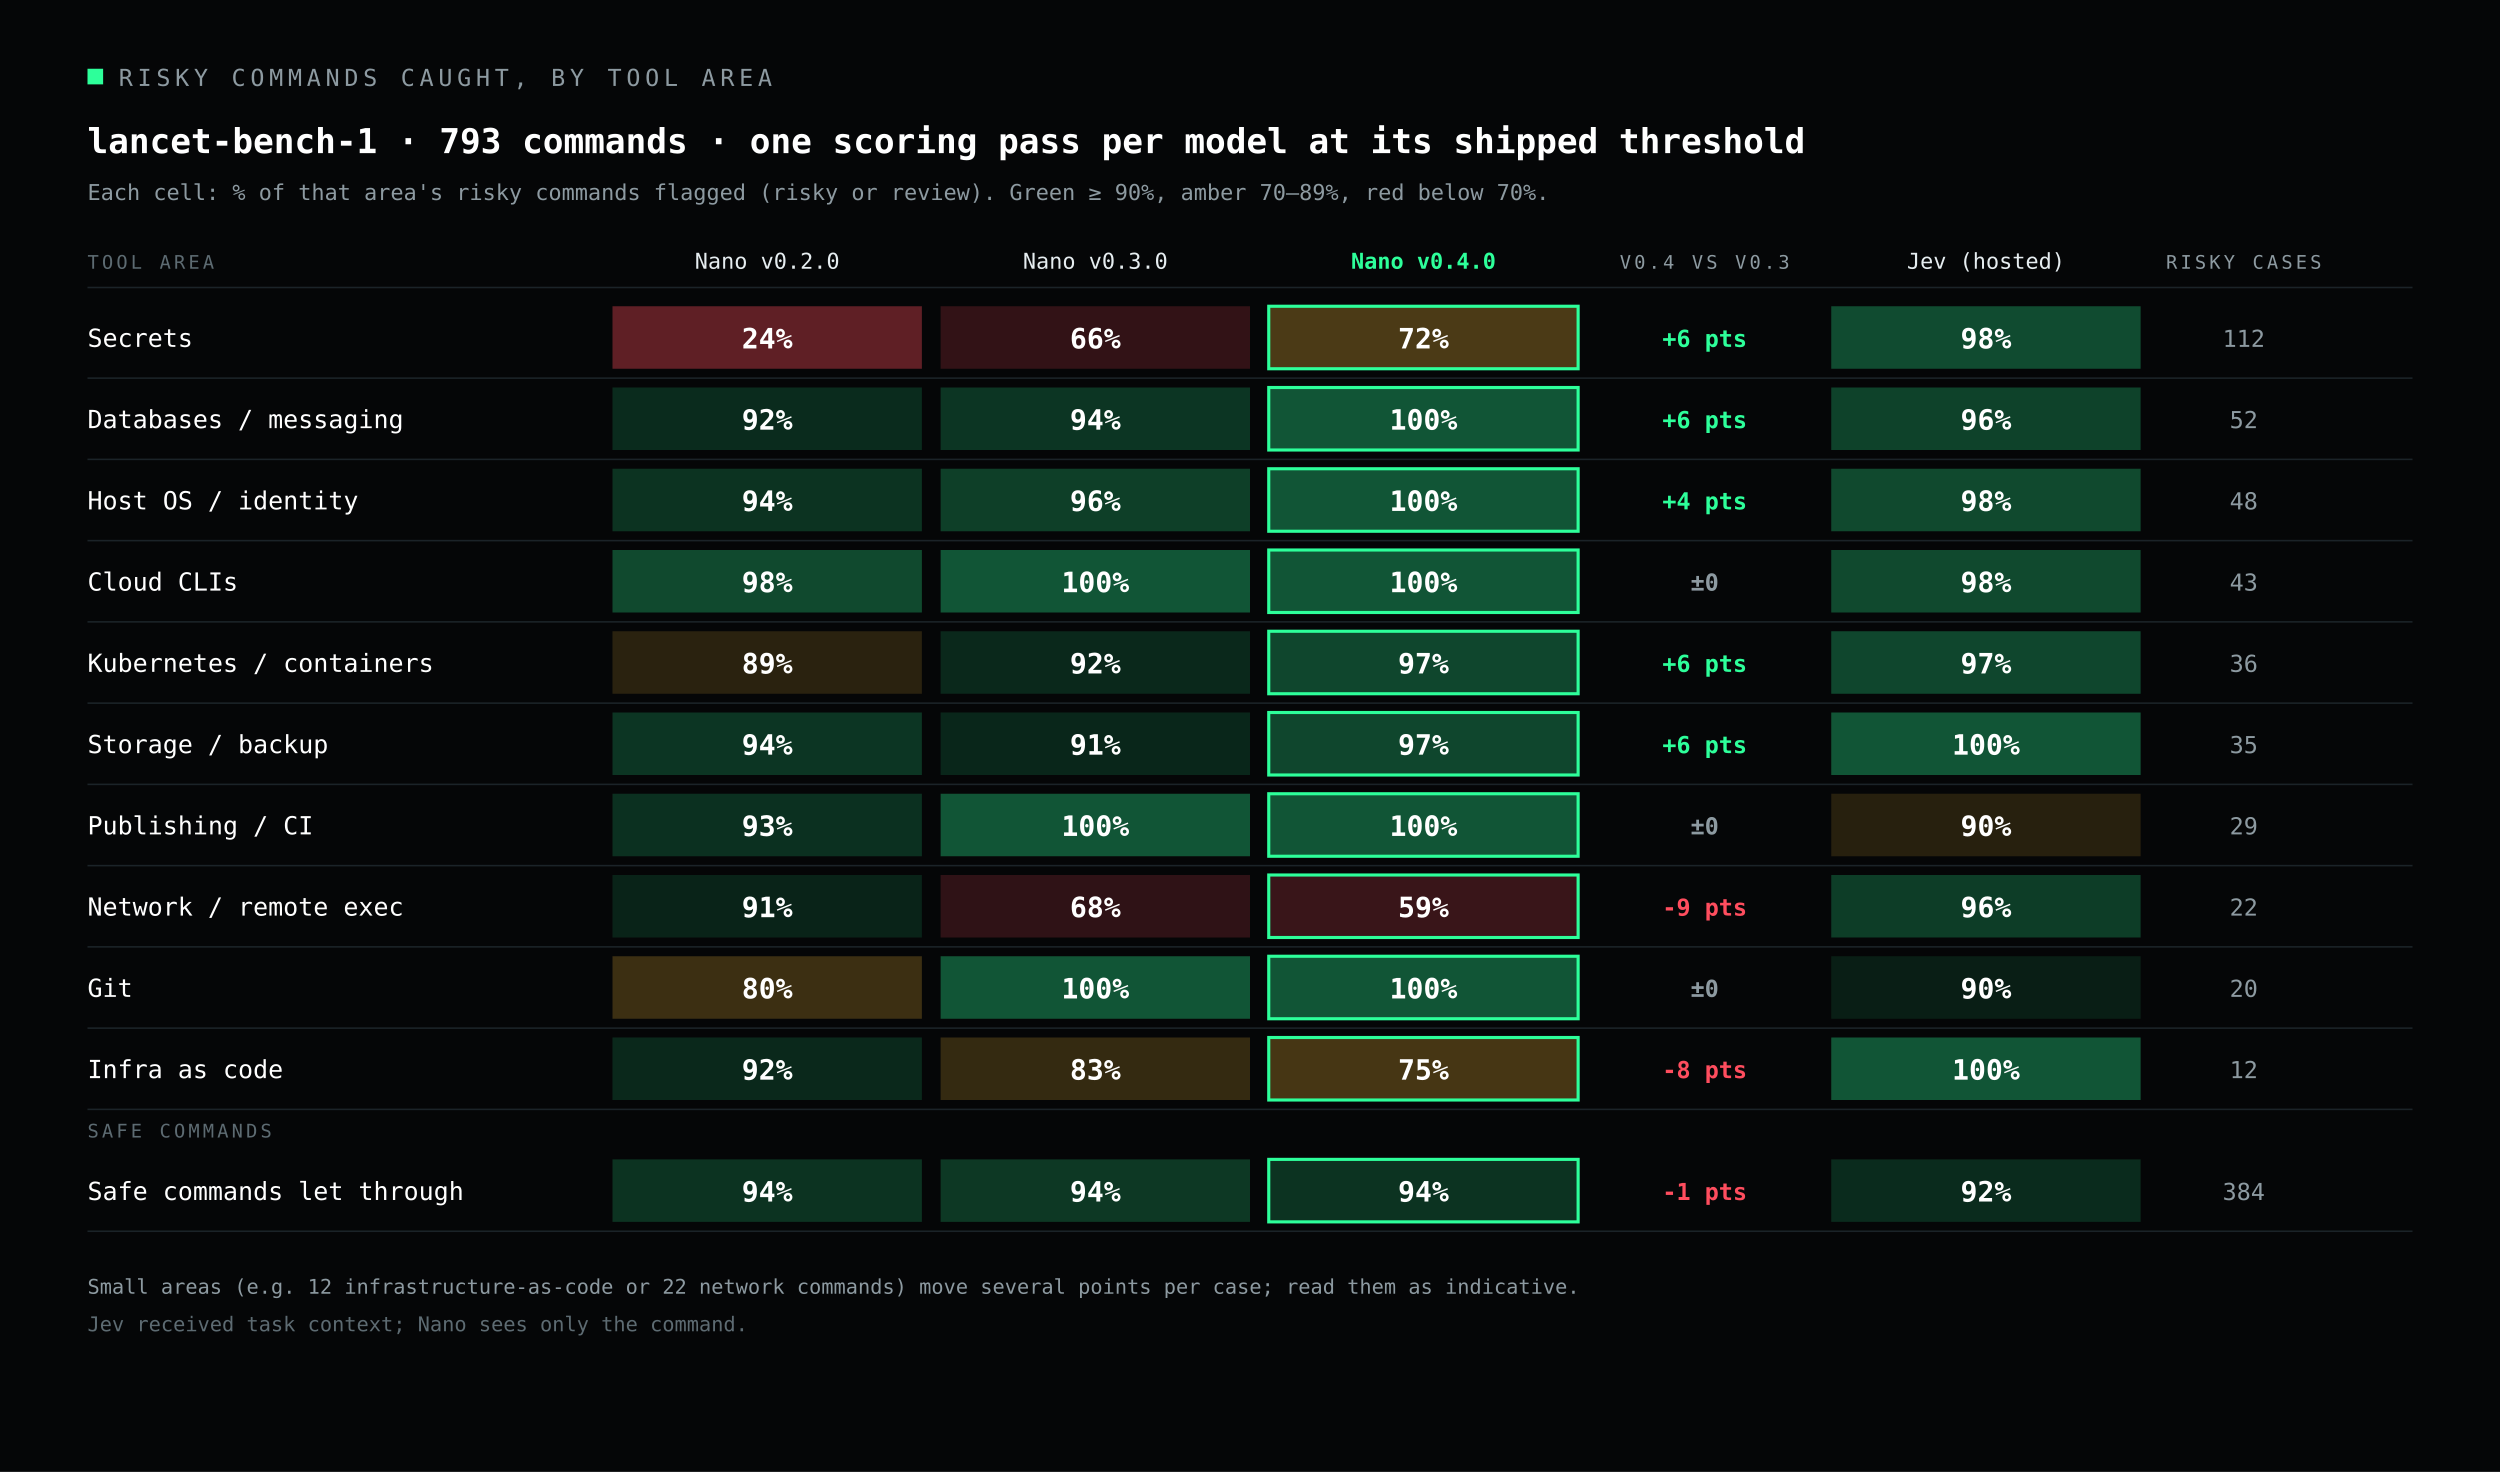
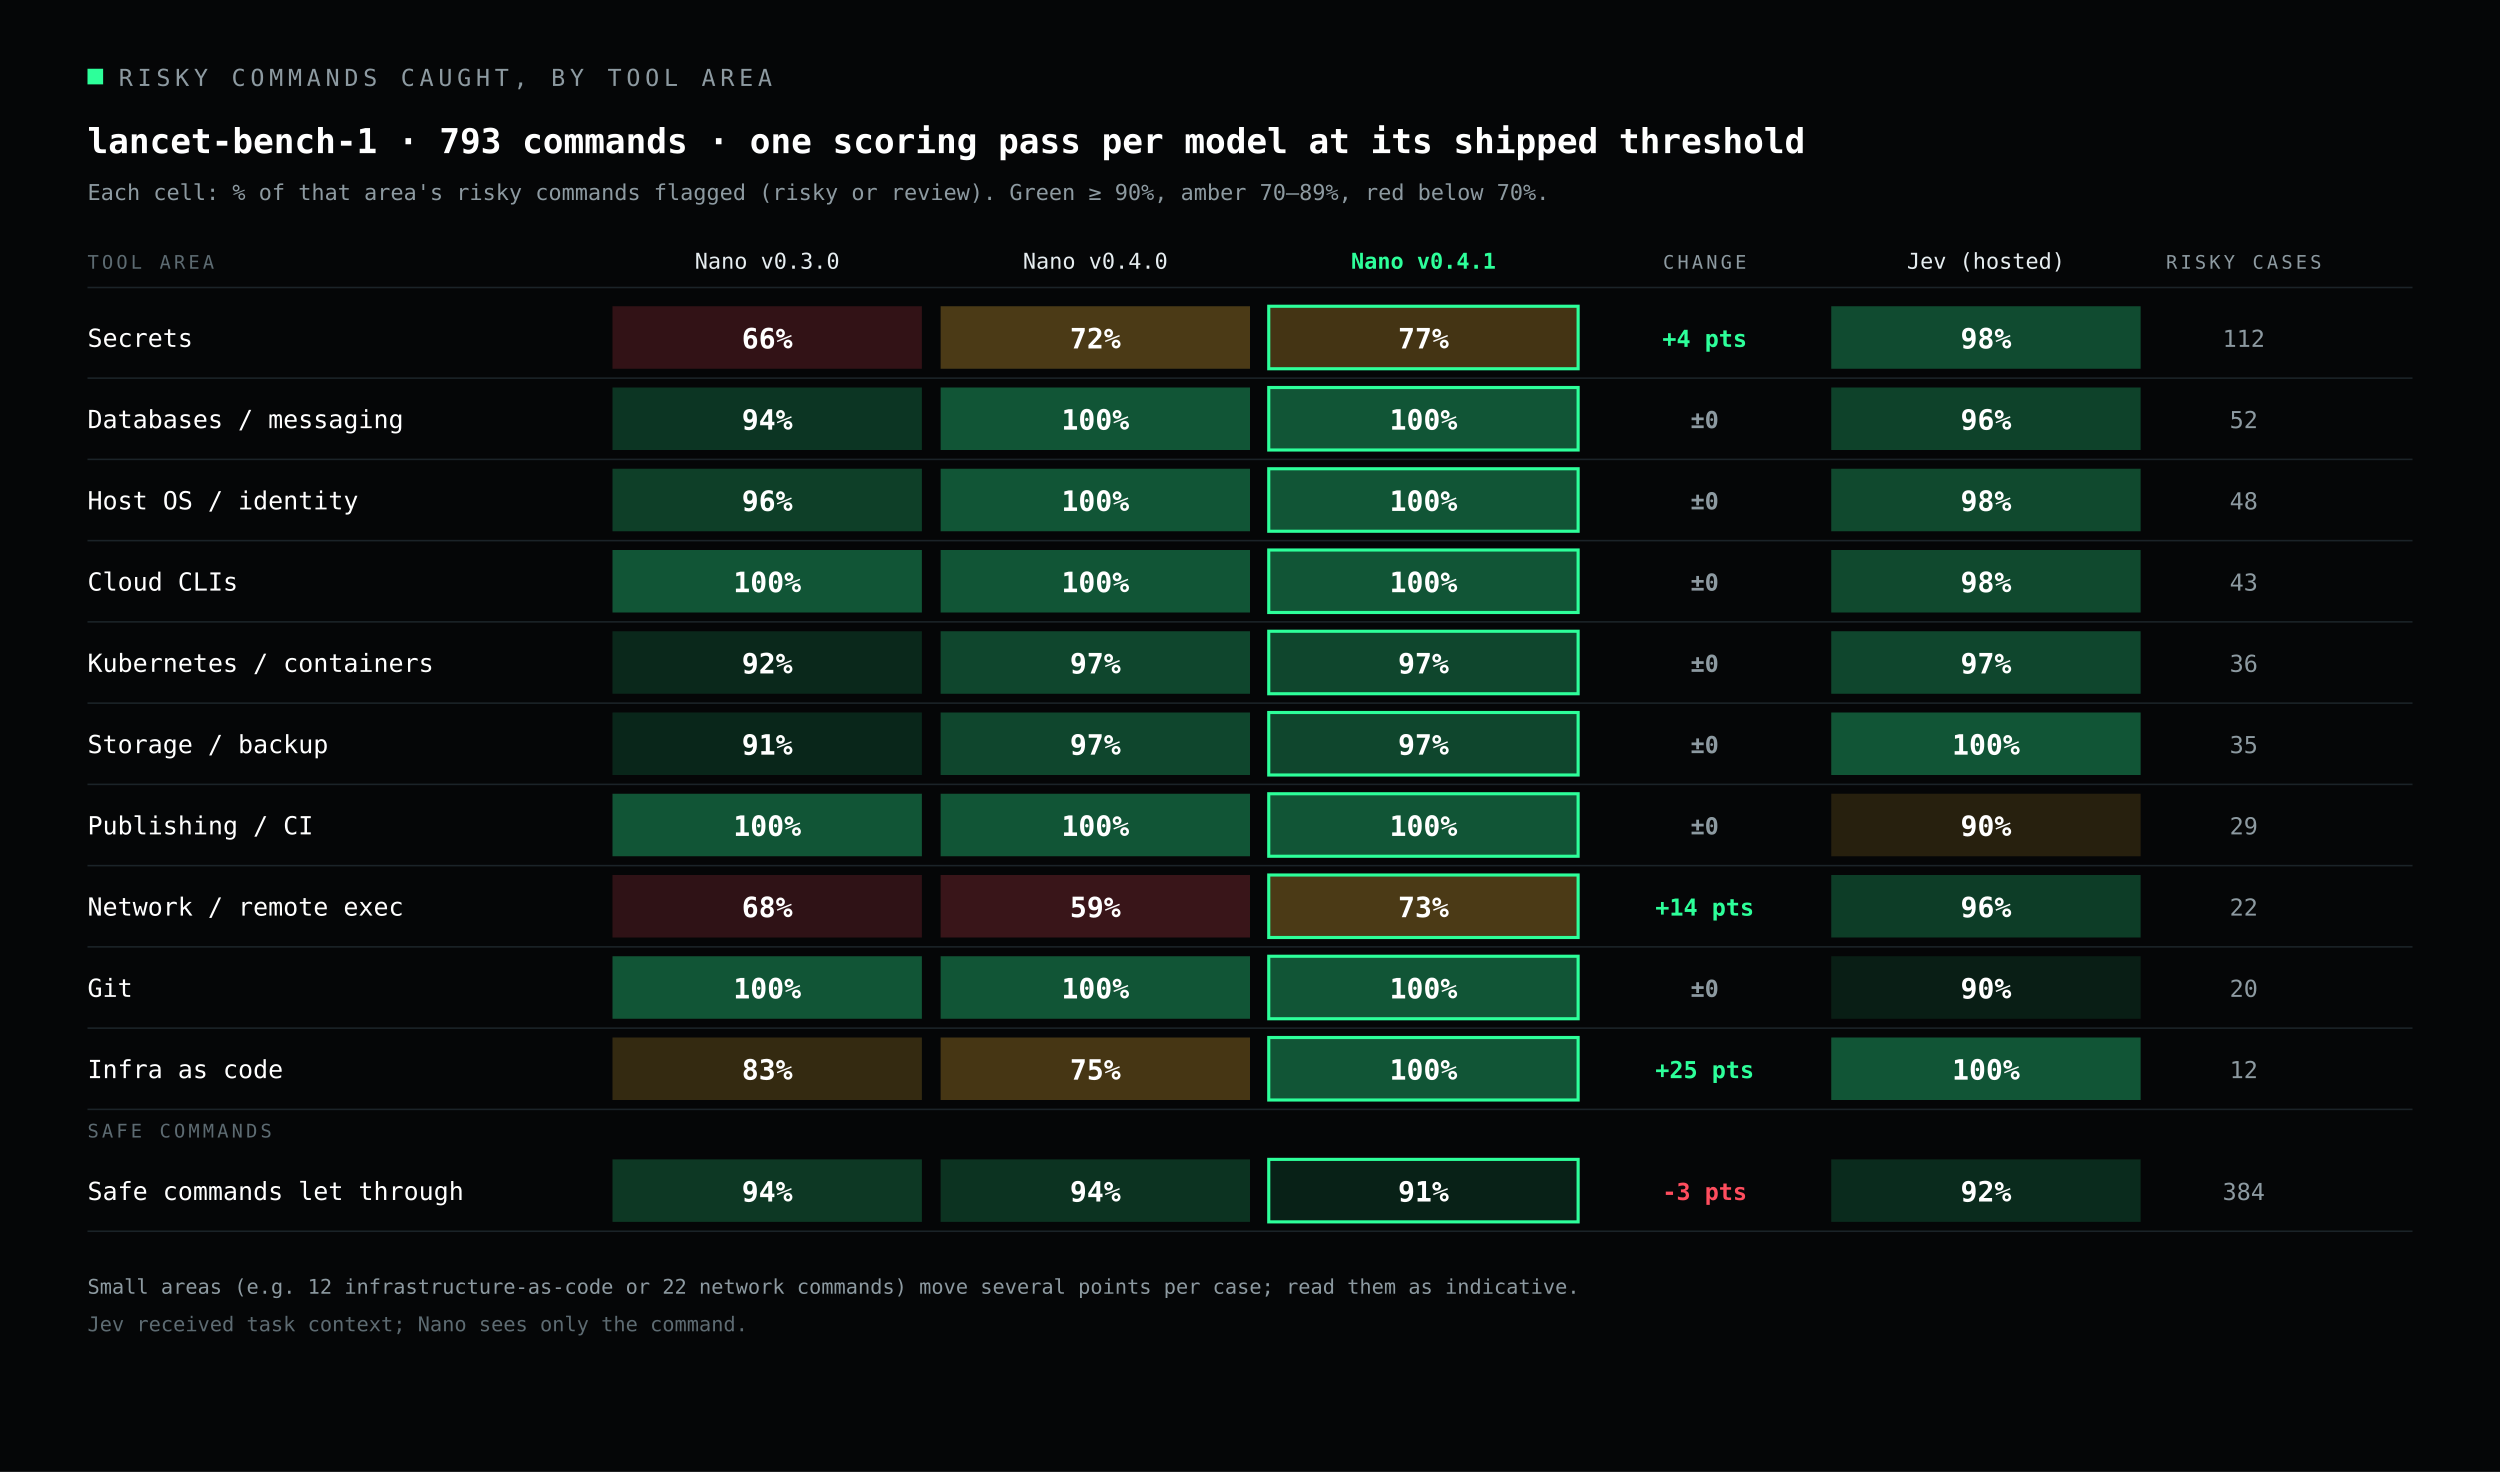
<svg xmlns="http://www.w3.org/2000/svg" width="1600" height="942" viewBox="0 0 1600 942" font-family="'Cascadia Mono','JetBrains Mono',Consolas,monospace">
  <rect width="1600" height="942" fill="#050607" />
  <rect x="56" y="44" width="10" height="10" fill="#2dff9a" />
  <text x="76" y="55" font-size="15" fill="#8d9aa1" text-anchor="start" font-weight="400" letter-spacing="3">RISKY COMMANDS CAUGHT, BY TOOL AREA</text>
  <text x="56" y="98" font-size="22" fill="#ffffff" text-anchor="start" font-weight="700" letter-spacing="0">lancet-bench-1 · 793 commands · one scoring pass per model at its shipped threshold</text>
  <text x="56" y="128" font-size="14" fill="#8d9aa1" text-anchor="start" font-weight="400" letter-spacing="0">Each cell: % of that area's risky commands flagged (risky or review). Green ≥ 90%, amber 70–89%, red below 70%.</text>
  <text x="56" y="172" font-size="12" fill="#5d6b72" text-anchor="start" font-weight="400" letter-spacing="2">TOOL AREA</text>
-   <text x="491.0" y="172" font-size="14" fill="#e6edf0" text-anchor="middle" font-weight="400" letter-spacing="0">Nano v0.2.0</text>
-   <text x="701.0" y="172" font-size="14" fill="#e6edf0" text-anchor="middle" font-weight="400" letter-spacing="0">Nano v0.3.0</text>
-   <text x="911.0" y="172" font-size="14" fill="#2dff9a" text-anchor="middle" font-weight="700" letter-spacing="0">Nano v0.4.0</text>
-   <text x="1091.0" y="172" font-size="12" fill="#8d9aa1" text-anchor="middle" font-weight="400" letter-spacing="2">V0.4 VS V0.3</text>
+   <text x="491.0" y="172" font-size="14" fill="#e6edf0" text-anchor="middle" font-weight="400" letter-spacing="0">Nano v0.3.0</text>
+   <text x="701.0" y="172" font-size="14" fill="#e6edf0" text-anchor="middle" font-weight="400" letter-spacing="0">Nano v0.4.0</text>
+   <text x="911.0" y="172" font-size="14" fill="#2dff9a" text-anchor="middle" font-weight="700" letter-spacing="0">Nano v0.4.1</text>
+   <text x="1091.0" y="172" font-size="12" fill="#8d9aa1" text-anchor="middle" font-weight="400" letter-spacing="2">CHANGE</text>
  <text x="1271.0" y="172" font-size="14" fill="#e6edf0" text-anchor="middle" font-weight="400" letter-spacing="0">Jev (hosted)</text>
  <text x="1436.0" y="172" font-size="12" fill="#8d9aa1" text-anchor="middle" font-weight="400" letter-spacing="2">RISKY CASES</text>
  <line x1="56" x2="1544" y1="184" y2="184" stroke="#1b2328" />
  <text x="56" y="222.0" font-size="16" fill="#ffffff" text-anchor="start" font-weight="400" letter-spacing="0">Secrets</text>
-   <rect x="392" y="196" width="198" height="40" fill="#ff4d5e" fill-opacity="0.36" />
-   <text x="491.0" y="223.0" font-size="18" fill="#ffffff" text-anchor="middle" font-weight="700" letter-spacing="0">24%</text>
-   <rect x="602" y="196" width="198" height="40" fill="#ff4d5e" fill-opacity="0.18" />
-   <text x="701.0" y="223.0" font-size="18" fill="#ffffff" text-anchor="middle" font-weight="700" letter-spacing="0">66%</text>
-   <rect x="812" y="196" width="198" height="40" fill="#ffc23d" fill-opacity="0.28" stroke="#2dff9a" stroke-width="2" />
-   <text x="911.0" y="223.0" font-size="18" fill="#ffffff" text-anchor="middle" font-weight="700" letter-spacing="0">72%</text>
-   <text x="1091.0" y="222.0" font-size="15" fill="#2dff9a" text-anchor="middle" font-weight="700" letter-spacing="0">+6 pts</text>
+   <rect x="392" y="196" width="198" height="40" fill="#ff4d5e" fill-opacity="0.18" />
+   <text x="491.0" y="223.0" font-size="18" fill="#ffffff" text-anchor="middle" font-weight="700" letter-spacing="0">66%</text>
+   <rect x="602" y="196" width="198" height="40" fill="#ffc23d" fill-opacity="0.28" />
+   <text x="701.0" y="223.0" font-size="18" fill="#ffffff" text-anchor="middle" font-weight="700" letter-spacing="0">72%</text>
+   <rect x="812" y="196" width="198" height="40" fill="#ffc23d" fill-opacity="0.25" stroke="#2dff9a" stroke-width="2" />
+   <text x="911.0" y="223.0" font-size="18" fill="#ffffff" text-anchor="middle" font-weight="700" letter-spacing="0">77%</text>
+   <text x="1091.0" y="222.0" font-size="15" fill="#2dff9a" text-anchor="middle" font-weight="700" letter-spacing="0">+4 pts</text>
  <rect x="1172" y="196" width="198" height="40" fill="#2dff9a" fill-opacity="0.28" />
  <text x="1271.0" y="223.0" font-size="18" fill="#ffffff" text-anchor="middle" font-weight="700" letter-spacing="0">98%</text>
  <text x="1436.0" y="222.0" font-size="15" fill="#8d9aa1" text-anchor="middle" font-weight="400" letter-spacing="0">112</text>
  <line x1="56" x2="1544" y1="242" y2="242" stroke="#1b2328" />
  <text x="56" y="274.0" font-size="16" fill="#ffffff" text-anchor="start" font-weight="400" letter-spacing="0">Databases / messaging</text>
-   <rect x="392" y="248" width="198" height="40" fill="#2dff9a" fill-opacity="0.15" />
-   <text x="491.0" y="275.0" font-size="18" fill="#ffffff" text-anchor="middle" font-weight="700" letter-spacing="0">92%</text>
-   <rect x="602" y="248" width="198" height="40" fill="#2dff9a" fill-opacity="0.19" />
-   <text x="701.0" y="275.0" font-size="18" fill="#ffffff" text-anchor="middle" font-weight="700" letter-spacing="0">94%</text>
+   <rect x="392" y="248" width="198" height="40" fill="#2dff9a" fill-opacity="0.19" />
+   <text x="491.0" y="275.0" font-size="18" fill="#ffffff" text-anchor="middle" font-weight="700" letter-spacing="0">94%</text>
+   <rect x="602" y="248" width="198" height="40" fill="#2dff9a" fill-opacity="0.32" />
+   <text x="701.0" y="275.0" font-size="18" fill="#ffffff" text-anchor="middle" font-weight="700" letter-spacing="0">100%</text>
  <rect x="812" y="248" width="198" height="40" fill="#2dff9a" fill-opacity="0.32" stroke="#2dff9a" stroke-width="2" />
  <text x="911.0" y="275.0" font-size="18" fill="#ffffff" text-anchor="middle" font-weight="700" letter-spacing="0">100%</text>
-   <text x="1091.0" y="274.0" font-size="15" fill="#2dff9a" text-anchor="middle" font-weight="700" letter-spacing="0">+6 pts</text>
+   <text x="1091.0" y="274.0" font-size="15" fill="#8d9aa1" text-anchor="middle" font-weight="700" letter-spacing="0">±0</text>
  <rect x="1172" y="248" width="198" height="40" fill="#2dff9a" fill-opacity="0.24" />
  <text x="1271.0" y="275.0" font-size="18" fill="#ffffff" text-anchor="middle" font-weight="700" letter-spacing="0">96%</text>
  <text x="1436.0" y="274.0" font-size="15" fill="#8d9aa1" text-anchor="middle" font-weight="400" letter-spacing="0">52</text>
  <line x1="56" x2="1544" y1="294" y2="294" stroke="#1b2328" />
  <text x="56" y="326.0" font-size="16" fill="#ffffff" text-anchor="start" font-weight="400" letter-spacing="0">Host OS / identity</text>
-   <rect x="392" y="300" width="198" height="40" fill="#2dff9a" fill-opacity="0.18" />
-   <text x="491.0" y="327.0" font-size="18" fill="#ffffff" text-anchor="middle" font-weight="700" letter-spacing="0">94%</text>
-   <rect x="602" y="300" width="198" height="40" fill="#2dff9a" fill-opacity="0.23" />
-   <text x="701.0" y="327.0" font-size="18" fill="#ffffff" text-anchor="middle" font-weight="700" letter-spacing="0">96%</text>
+   <rect x="392" y="300" width="198" height="40" fill="#2dff9a" fill-opacity="0.23" />
+   <text x="491.0" y="327.0" font-size="18" fill="#ffffff" text-anchor="middle" font-weight="700" letter-spacing="0">96%</text>
+   <rect x="602" y="300" width="198" height="40" fill="#2dff9a" fill-opacity="0.32" />
+   <text x="701.0" y="327.0" font-size="18" fill="#ffffff" text-anchor="middle" font-weight="700" letter-spacing="0">100%</text>
  <rect x="812" y="300" width="198" height="40" fill="#2dff9a" fill-opacity="0.32" stroke="#2dff9a" stroke-width="2" />
  <text x="911.0" y="327.0" font-size="18" fill="#ffffff" text-anchor="middle" font-weight="700" letter-spacing="0">100%</text>
-   <text x="1091.0" y="326.0" font-size="15" fill="#2dff9a" text-anchor="middle" font-weight="700" letter-spacing="0">+4 pts</text>
+   <text x="1091.0" y="326.0" font-size="15" fill="#8d9aa1" text-anchor="middle" font-weight="700" letter-spacing="0">±0</text>
  <rect x="1172" y="300" width="198" height="40" fill="#2dff9a" fill-opacity="0.27" />
  <text x="1271.0" y="327.0" font-size="18" fill="#ffffff" text-anchor="middle" font-weight="700" letter-spacing="0">98%</text>
  <text x="1436.0" y="326.0" font-size="15" fill="#8d9aa1" text-anchor="middle" font-weight="400" letter-spacing="0">48</text>
  <line x1="56" x2="1544" y1="346" y2="346" stroke="#1b2328" />
  <text x="56" y="378.0" font-size="16" fill="#ffffff" text-anchor="start" font-weight="400" letter-spacing="0">Cloud CLIs</text>
-   <rect x="392" y="352" width="198" height="40" fill="#2dff9a" fill-opacity="0.27" />
-   <text x="491.0" y="379.0" font-size="18" fill="#ffffff" text-anchor="middle" font-weight="700" letter-spacing="0">98%</text>
+   <rect x="392" y="352" width="198" height="40" fill="#2dff9a" fill-opacity="0.32" />
+   <text x="491.0" y="379.0" font-size="18" fill="#ffffff" text-anchor="middle" font-weight="700" letter-spacing="0">100%</text>
  <rect x="602" y="352" width="198" height="40" fill="#2dff9a" fill-opacity="0.32" />
  <text x="701.0" y="379.0" font-size="18" fill="#ffffff" text-anchor="middle" font-weight="700" letter-spacing="0">100%</text>
  <rect x="812" y="352" width="198" height="40" fill="#2dff9a" fill-opacity="0.32" stroke="#2dff9a" stroke-width="2" />
  <text x="911.0" y="379.0" font-size="18" fill="#ffffff" text-anchor="middle" font-weight="700" letter-spacing="0">100%</text>
  <text x="1091.0" y="378.0" font-size="15" fill="#8d9aa1" text-anchor="middle" font-weight="700" letter-spacing="0">±0</text>
  <rect x="1172" y="352" width="198" height="40" fill="#2dff9a" fill-opacity="0.27" />
  <text x="1271.0" y="379.0" font-size="18" fill="#ffffff" text-anchor="middle" font-weight="700" letter-spacing="0">98%</text>
  <text x="1436.0" y="378.0" font-size="15" fill="#8d9aa1" text-anchor="middle" font-weight="400" letter-spacing="0">43</text>
  <line x1="56" x2="1544" y1="398" y2="398" stroke="#1b2328" />
  <text x="56" y="430.0" font-size="16" fill="#ffffff" text-anchor="start" font-weight="400" letter-spacing="0">Kubernetes / containers</text>
-   <rect x="392" y="404" width="198" height="40" fill="#ffc23d" fill-opacity="0.15" />
-   <text x="491.0" y="431.0" font-size="18" fill="#ffffff" text-anchor="middle" font-weight="700" letter-spacing="0">89%</text>
-   <rect x="602" y="404" width="198" height="40" fill="#2dff9a" fill-opacity="0.14" />
-   <text x="701.0" y="431.0" font-size="18" fill="#ffffff" text-anchor="middle" font-weight="700" letter-spacing="0">92%</text>
+   <rect x="392" y="404" width="198" height="40" fill="#2dff9a" fill-opacity="0.14" />
+   <text x="491.0" y="431.0" font-size="18" fill="#ffffff" text-anchor="middle" font-weight="700" letter-spacing="0">92%</text>
+   <rect x="602" y="404" width="198" height="40" fill="#2dff9a" fill-opacity="0.26" />
+   <text x="701.0" y="431.0" font-size="18" fill="#ffffff" text-anchor="middle" font-weight="700" letter-spacing="0">97%</text>
  <rect x="812" y="404" width="198" height="40" fill="#2dff9a" fill-opacity="0.26" stroke="#2dff9a" stroke-width="2" />
  <text x="911.0" y="431.0" font-size="18" fill="#ffffff" text-anchor="middle" font-weight="700" letter-spacing="0">97%</text>
-   <text x="1091.0" y="430.0" font-size="15" fill="#2dff9a" text-anchor="middle" font-weight="700" letter-spacing="0">+6 pts</text>
+   <text x="1091.0" y="430.0" font-size="15" fill="#8d9aa1" text-anchor="middle" font-weight="700" letter-spacing="0">±0</text>
  <rect x="1172" y="404" width="198" height="40" fill="#2dff9a" fill-opacity="0.26" />
  <text x="1271.0" y="431.0" font-size="18" fill="#ffffff" text-anchor="middle" font-weight="700" letter-spacing="0">97%</text>
  <text x="1436.0" y="430.0" font-size="15" fill="#8d9aa1" text-anchor="middle" font-weight="400" letter-spacing="0">36</text>
  <line x1="56" x2="1544" y1="450" y2="450" stroke="#1b2328" />
  <text x="56" y="482.0" font-size="16" fill="#ffffff" text-anchor="start" font-weight="400" letter-spacing="0">Storage / backup</text>
-   <rect x="392" y="456" width="198" height="40" fill="#2dff9a" fill-opacity="0.19" />
-   <text x="491.0" y="483.0" font-size="18" fill="#ffffff" text-anchor="middle" font-weight="700" letter-spacing="0">94%</text>
-   <rect x="602" y="456" width="198" height="40" fill="#2dff9a" fill-opacity="0.13" />
-   <text x="701.0" y="483.0" font-size="18" fill="#ffffff" text-anchor="middle" font-weight="700" letter-spacing="0">91%</text>
+   <rect x="392" y="456" width="198" height="40" fill="#2dff9a" fill-opacity="0.13" />
+   <text x="491.0" y="483.0" font-size="18" fill="#ffffff" text-anchor="middle" font-weight="700" letter-spacing="0">91%</text>
+   <rect x="602" y="456" width="198" height="40" fill="#2dff9a" fill-opacity="0.26" />
+   <text x="701.0" y="483.0" font-size="18" fill="#ffffff" text-anchor="middle" font-weight="700" letter-spacing="0">97%</text>
  <rect x="812" y="456" width="198" height="40" fill="#2dff9a" fill-opacity="0.26" stroke="#2dff9a" stroke-width="2" />
  <text x="911.0" y="483.0" font-size="18" fill="#ffffff" text-anchor="middle" font-weight="700" letter-spacing="0">97%</text>
-   <text x="1091.0" y="482.0" font-size="15" fill="#2dff9a" text-anchor="middle" font-weight="700" letter-spacing="0">+6 pts</text>
+   <text x="1091.0" y="482.0" font-size="15" fill="#8d9aa1" text-anchor="middle" font-weight="700" letter-spacing="0">±0</text>
  <rect x="1172" y="456" width="198" height="40" fill="#2dff9a" fill-opacity="0.32" />
  <text x="1271.0" y="483.0" font-size="18" fill="#ffffff" text-anchor="middle" font-weight="700" letter-spacing="0">100%</text>
  <text x="1436.0" y="482.0" font-size="15" fill="#8d9aa1" text-anchor="middle" font-weight="400" letter-spacing="0">35</text>
  <line x1="56" x2="1544" y1="502" y2="502" stroke="#1b2328" />
  <text x="56" y="534.0" font-size="16" fill="#ffffff" text-anchor="start" font-weight="400" letter-spacing="0">Publishing / CI</text>
-   <rect x="392" y="508" width="198" height="40" fill="#2dff9a" fill-opacity="0.17" />
-   <text x="491.0" y="535.0" font-size="18" fill="#ffffff" text-anchor="middle" font-weight="700" letter-spacing="0">93%</text>
+   <rect x="392" y="508" width="198" height="40" fill="#2dff9a" fill-opacity="0.32" />
+   <text x="491.0" y="535.0" font-size="18" fill="#ffffff" text-anchor="middle" font-weight="700" letter-spacing="0">100%</text>
  <rect x="602" y="508" width="198" height="40" fill="#2dff9a" fill-opacity="0.32" />
  <text x="701.0" y="535.0" font-size="18" fill="#ffffff" text-anchor="middle" font-weight="700" letter-spacing="0">100%</text>
  <rect x="812" y="508" width="198" height="40" fill="#2dff9a" fill-opacity="0.32" stroke="#2dff9a" stroke-width="2" />
  <text x="911.0" y="535.0" font-size="18" fill="#ffffff" text-anchor="middle" font-weight="700" letter-spacing="0">100%</text>
  <text x="1091.0" y="534.0" font-size="15" fill="#8d9aa1" text-anchor="middle" font-weight="700" letter-spacing="0">±0</text>
  <rect x="1172" y="508" width="198" height="40" fill="#ffc23d" fill-opacity="0.14" />
  <text x="1271.0" y="535.0" font-size="18" fill="#ffffff" text-anchor="middle" font-weight="700" letter-spacing="0">90%</text>
  <text x="1436.0" y="534.0" font-size="15" fill="#8d9aa1" text-anchor="middle" font-weight="400" letter-spacing="0">29</text>
  <line x1="56" x2="1544" y1="554" y2="554" stroke="#1b2328" />
  <text x="56" y="586.0" font-size="16" fill="#ffffff" text-anchor="start" font-weight="400" letter-spacing="0">Network / remote exec</text>
-   <rect x="392" y="560" width="198" height="40" fill="#2dff9a" fill-opacity="0.12" />
-   <text x="491.0" y="587.0" font-size="18" fill="#ffffff" text-anchor="middle" font-weight="700" letter-spacing="0">91%</text>
-   <rect x="602" y="560" width="198" height="40" fill="#ff4d5e" fill-opacity="0.17" />
-   <text x="701.0" y="587.0" font-size="18" fill="#ffffff" text-anchor="middle" font-weight="700" letter-spacing="0">68%</text>
-   <rect x="812" y="560" width="198" height="40" fill="#ff4d5e" fill-opacity="0.21" stroke="#2dff9a" stroke-width="2" />
-   <text x="911.0" y="587.0" font-size="18" fill="#ffffff" text-anchor="middle" font-weight="700" letter-spacing="0">59%</text>
-   <text x="1091.0" y="586.0" font-size="15" fill="#ff4d5e" text-anchor="middle" font-weight="700" letter-spacing="0">-9 pts</text>
+   <rect x="392" y="560" width="198" height="40" fill="#ff4d5e" fill-opacity="0.17" />
+   <text x="491.0" y="587.0" font-size="18" fill="#ffffff" text-anchor="middle" font-weight="700" letter-spacing="0">68%</text>
+   <rect x="602" y="560" width="198" height="40" fill="#ff4d5e" fill-opacity="0.21" />
+   <text x="701.0" y="587.0" font-size="18" fill="#ffffff" text-anchor="middle" font-weight="700" letter-spacing="0">59%</text>
+   <rect x="812" y="560" width="198" height="40" fill="#ffc23d" fill-opacity="0.28" stroke="#2dff9a" stroke-width="2" />
+   <text x="911.0" y="587.0" font-size="18" fill="#ffffff" text-anchor="middle" font-weight="700" letter-spacing="0">73%</text>
+   <text x="1091.0" y="586.0" font-size="15" fill="#2dff9a" text-anchor="middle" font-weight="700" letter-spacing="0">+14 pts</text>
  <rect x="1172" y="560" width="198" height="40" fill="#2dff9a" fill-opacity="0.22" />
  <text x="1271.0" y="587.0" font-size="18" fill="#ffffff" text-anchor="middle" font-weight="700" letter-spacing="0">96%</text>
  <text x="1436.0" y="586.0" font-size="15" fill="#8d9aa1" text-anchor="middle" font-weight="400" letter-spacing="0">22</text>
  <line x1="56" x2="1544" y1="606" y2="606" stroke="#1b2328" />
  <text x="56" y="638.0" font-size="16" fill="#ffffff" text-anchor="start" font-weight="400" letter-spacing="0">Git</text>
-   <rect x="392" y="612" width="198" height="40" fill="#ffc23d" fill-opacity="0.22" />
-   <text x="491.0" y="639.0" font-size="18" fill="#ffffff" text-anchor="middle" font-weight="700" letter-spacing="0">80%</text>
+   <rect x="392" y="612" width="198" height="40" fill="#2dff9a" fill-opacity="0.32" />
+   <text x="491.0" y="639.0" font-size="18" fill="#ffffff" text-anchor="middle" font-weight="700" letter-spacing="0">100%</text>
  <rect x="602" y="612" width="198" height="40" fill="#2dff9a" fill-opacity="0.32" />
  <text x="701.0" y="639.0" font-size="18" fill="#ffffff" text-anchor="middle" font-weight="700" letter-spacing="0">100%</text>
  <rect x="812" y="612" width="198" height="40" fill="#2dff9a" fill-opacity="0.32" stroke="#2dff9a" stroke-width="2" />
  <text x="911.0" y="639.0" font-size="18" fill="#ffffff" text-anchor="middle" font-weight="700" letter-spacing="0">100%</text>
  <text x="1091.0" y="638.0" font-size="15" fill="#8d9aa1" text-anchor="middle" font-weight="700" letter-spacing="0">±0</text>
  <rect x="1172" y="612" width="198" height="40" fill="#2dff9a" fill-opacity="0.10" />
  <text x="1271.0" y="639.0" font-size="18" fill="#ffffff" text-anchor="middle" font-weight="700" letter-spacing="0">90%</text>
  <text x="1436.0" y="638.0" font-size="15" fill="#8d9aa1" text-anchor="middle" font-weight="400" letter-spacing="0">20</text>
  <line x1="56" x2="1544" y1="658" y2="658" stroke="#1b2328" />
  <text x="56" y="690.0" font-size="16" fill="#ffffff" text-anchor="start" font-weight="400" letter-spacing="0">Infra as code</text>
-   <rect x="392" y="664" width="198" height="40" fill="#2dff9a" fill-opacity="0.14" />
-   <text x="491.0" y="691.0" font-size="18" fill="#ffffff" text-anchor="middle" font-weight="700" letter-spacing="0">92%</text>
-   <rect x="602" y="664" width="198" height="40" fill="#ffc23d" fill-opacity="0.19" />
-   <text x="701.0" y="691.0" font-size="18" fill="#ffffff" text-anchor="middle" font-weight="700" letter-spacing="0">83%</text>
-   <rect x="812" y="664" width="198" height="40" fill="#ffc23d" fill-opacity="0.26" stroke="#2dff9a" stroke-width="2" />
-   <text x="911.0" y="691.0" font-size="18" fill="#ffffff" text-anchor="middle" font-weight="700" letter-spacing="0">75%</text>
-   <text x="1091.0" y="690.0" font-size="15" fill="#ff4d5e" text-anchor="middle" font-weight="700" letter-spacing="0">-8 pts</text>
+   <rect x="392" y="664" width="198" height="40" fill="#ffc23d" fill-opacity="0.19" />
+   <text x="491.0" y="691.0" font-size="18" fill="#ffffff" text-anchor="middle" font-weight="700" letter-spacing="0">83%</text>
+   <rect x="602" y="664" width="198" height="40" fill="#ffc23d" fill-opacity="0.26" />
+   <text x="701.0" y="691.0" font-size="18" fill="#ffffff" text-anchor="middle" font-weight="700" letter-spacing="0">75%</text>
+   <rect x="812" y="664" width="198" height="40" fill="#2dff9a" fill-opacity="0.32" stroke="#2dff9a" stroke-width="2" />
+   <text x="911.0" y="691.0" font-size="18" fill="#ffffff" text-anchor="middle" font-weight="700" letter-spacing="0">100%</text>
+   <text x="1091.0" y="690.0" font-size="15" fill="#2dff9a" text-anchor="middle" font-weight="700" letter-spacing="0">+25 pts</text>
  <rect x="1172" y="664" width="198" height="40" fill="#2dff9a" fill-opacity="0.32" />
  <text x="1271.0" y="691.0" font-size="18" fill="#ffffff" text-anchor="middle" font-weight="700" letter-spacing="0">100%</text>
  <text x="1436.0" y="690.0" font-size="15" fill="#8d9aa1" text-anchor="middle" font-weight="400" letter-spacing="0">12</text>
  <line x1="56" x2="1544" y1="710" y2="710" stroke="#1b2328" />
  <text x="56" y="728" font-size="12" fill="#5d6b72" text-anchor="start" font-weight="400" letter-spacing="2">SAFE COMMANDS</text>
  <text x="56" y="768.0" font-size="16" fill="#ffffff" text-anchor="start" font-weight="400" letter-spacing="0">Safe commands let through</text>
-   <rect x="392" y="742" width="198" height="40" fill="#2dff9a" fill-opacity="0.18" />
+   <rect x="392" y="742" width="198" height="40" fill="#2dff9a" fill-opacity="0.20" />
  <text x="491.0" y="769.0" font-size="18" fill="#ffffff" text-anchor="middle" font-weight="700" letter-spacing="0">94%</text>
-   <rect x="602" y="742" width="198" height="40" fill="#2dff9a" fill-opacity="0.20" />
+   <rect x="602" y="742" width="198" height="40" fill="#2dff9a" fill-opacity="0.18" />
  <text x="701.0" y="769.0" font-size="18" fill="#ffffff" text-anchor="middle" font-weight="700" letter-spacing="0">94%</text>
-   <rect x="812" y="742" width="198" height="40" fill="#2dff9a" fill-opacity="0.18" stroke="#2dff9a" stroke-width="2" />
-   <text x="911.0" y="769.0" font-size="18" fill="#ffffff" text-anchor="middle" font-weight="700" letter-spacing="0">94%</text>
-   <text x="1091.0" y="768.0" font-size="15" fill="#ff4d5e" text-anchor="middle" font-weight="700" letter-spacing="0">-1 pts</text>
+   <rect x="812" y="742" width="198" height="40" fill="#2dff9a" fill-opacity="0.11" stroke="#2dff9a" stroke-width="2" />
+   <text x="911.0" y="769.0" font-size="18" fill="#ffffff" text-anchor="middle" font-weight="700" letter-spacing="0">91%</text>
+   <text x="1091.0" y="768.0" font-size="15" fill="#ff4d5e" text-anchor="middle" font-weight="700" letter-spacing="0">-3 pts</text>
  <rect x="1172" y="742" width="198" height="40" fill="#2dff9a" fill-opacity="0.15" />
  <text x="1271.0" y="769.0" font-size="18" fill="#ffffff" text-anchor="middle" font-weight="700" letter-spacing="0">92%</text>
  <text x="1436.0" y="768.0" font-size="15" fill="#8d9aa1" text-anchor="middle" font-weight="400" letter-spacing="0">384</text>
  <line x1="56" x2="1544" y1="788" y2="788" stroke="#1b2328" />
  <text x="56" y="828" font-size="13" fill="#8d9aa1" text-anchor="start" font-weight="400" letter-spacing="0">Small areas (e.g. 12 infrastructure-as-code or 22 network commands) move several points per case; read them as indicative.</text>
  <text x="56" y="852" font-size="13" fill="#5d6b72" text-anchor="start" font-weight="400" letter-spacing="0">Jev received task context; Nano sees only the command.</text>
</svg>
